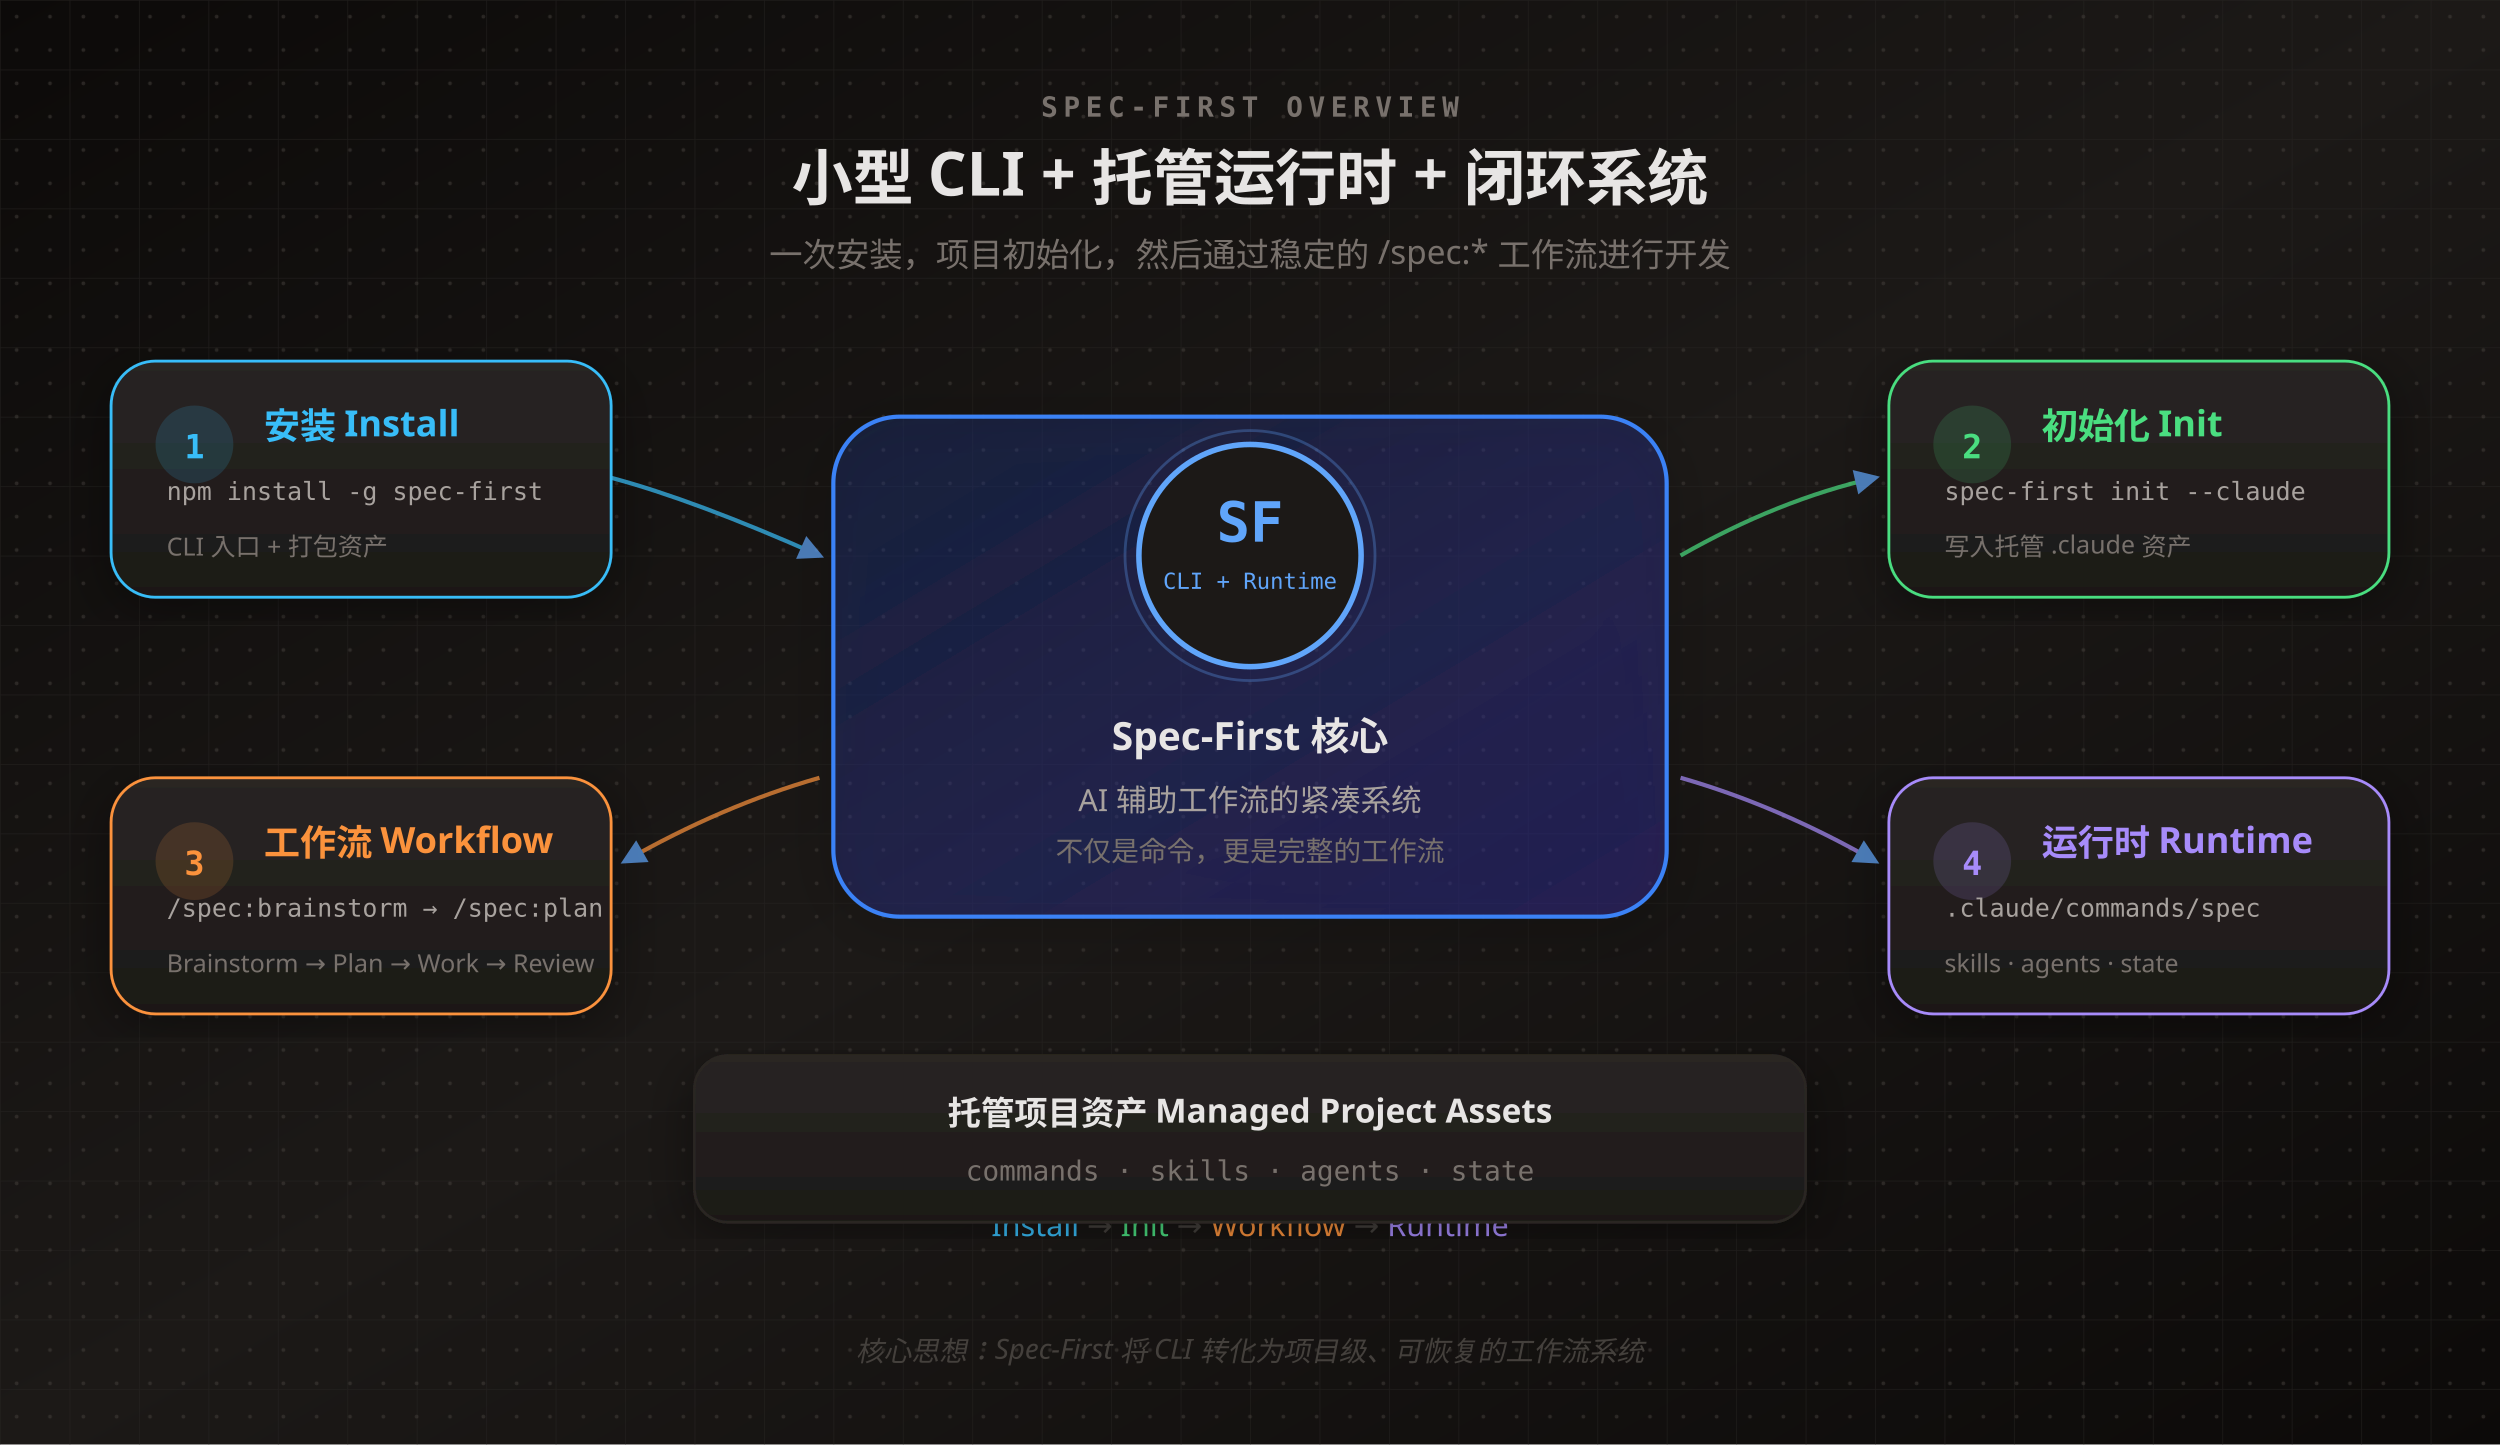
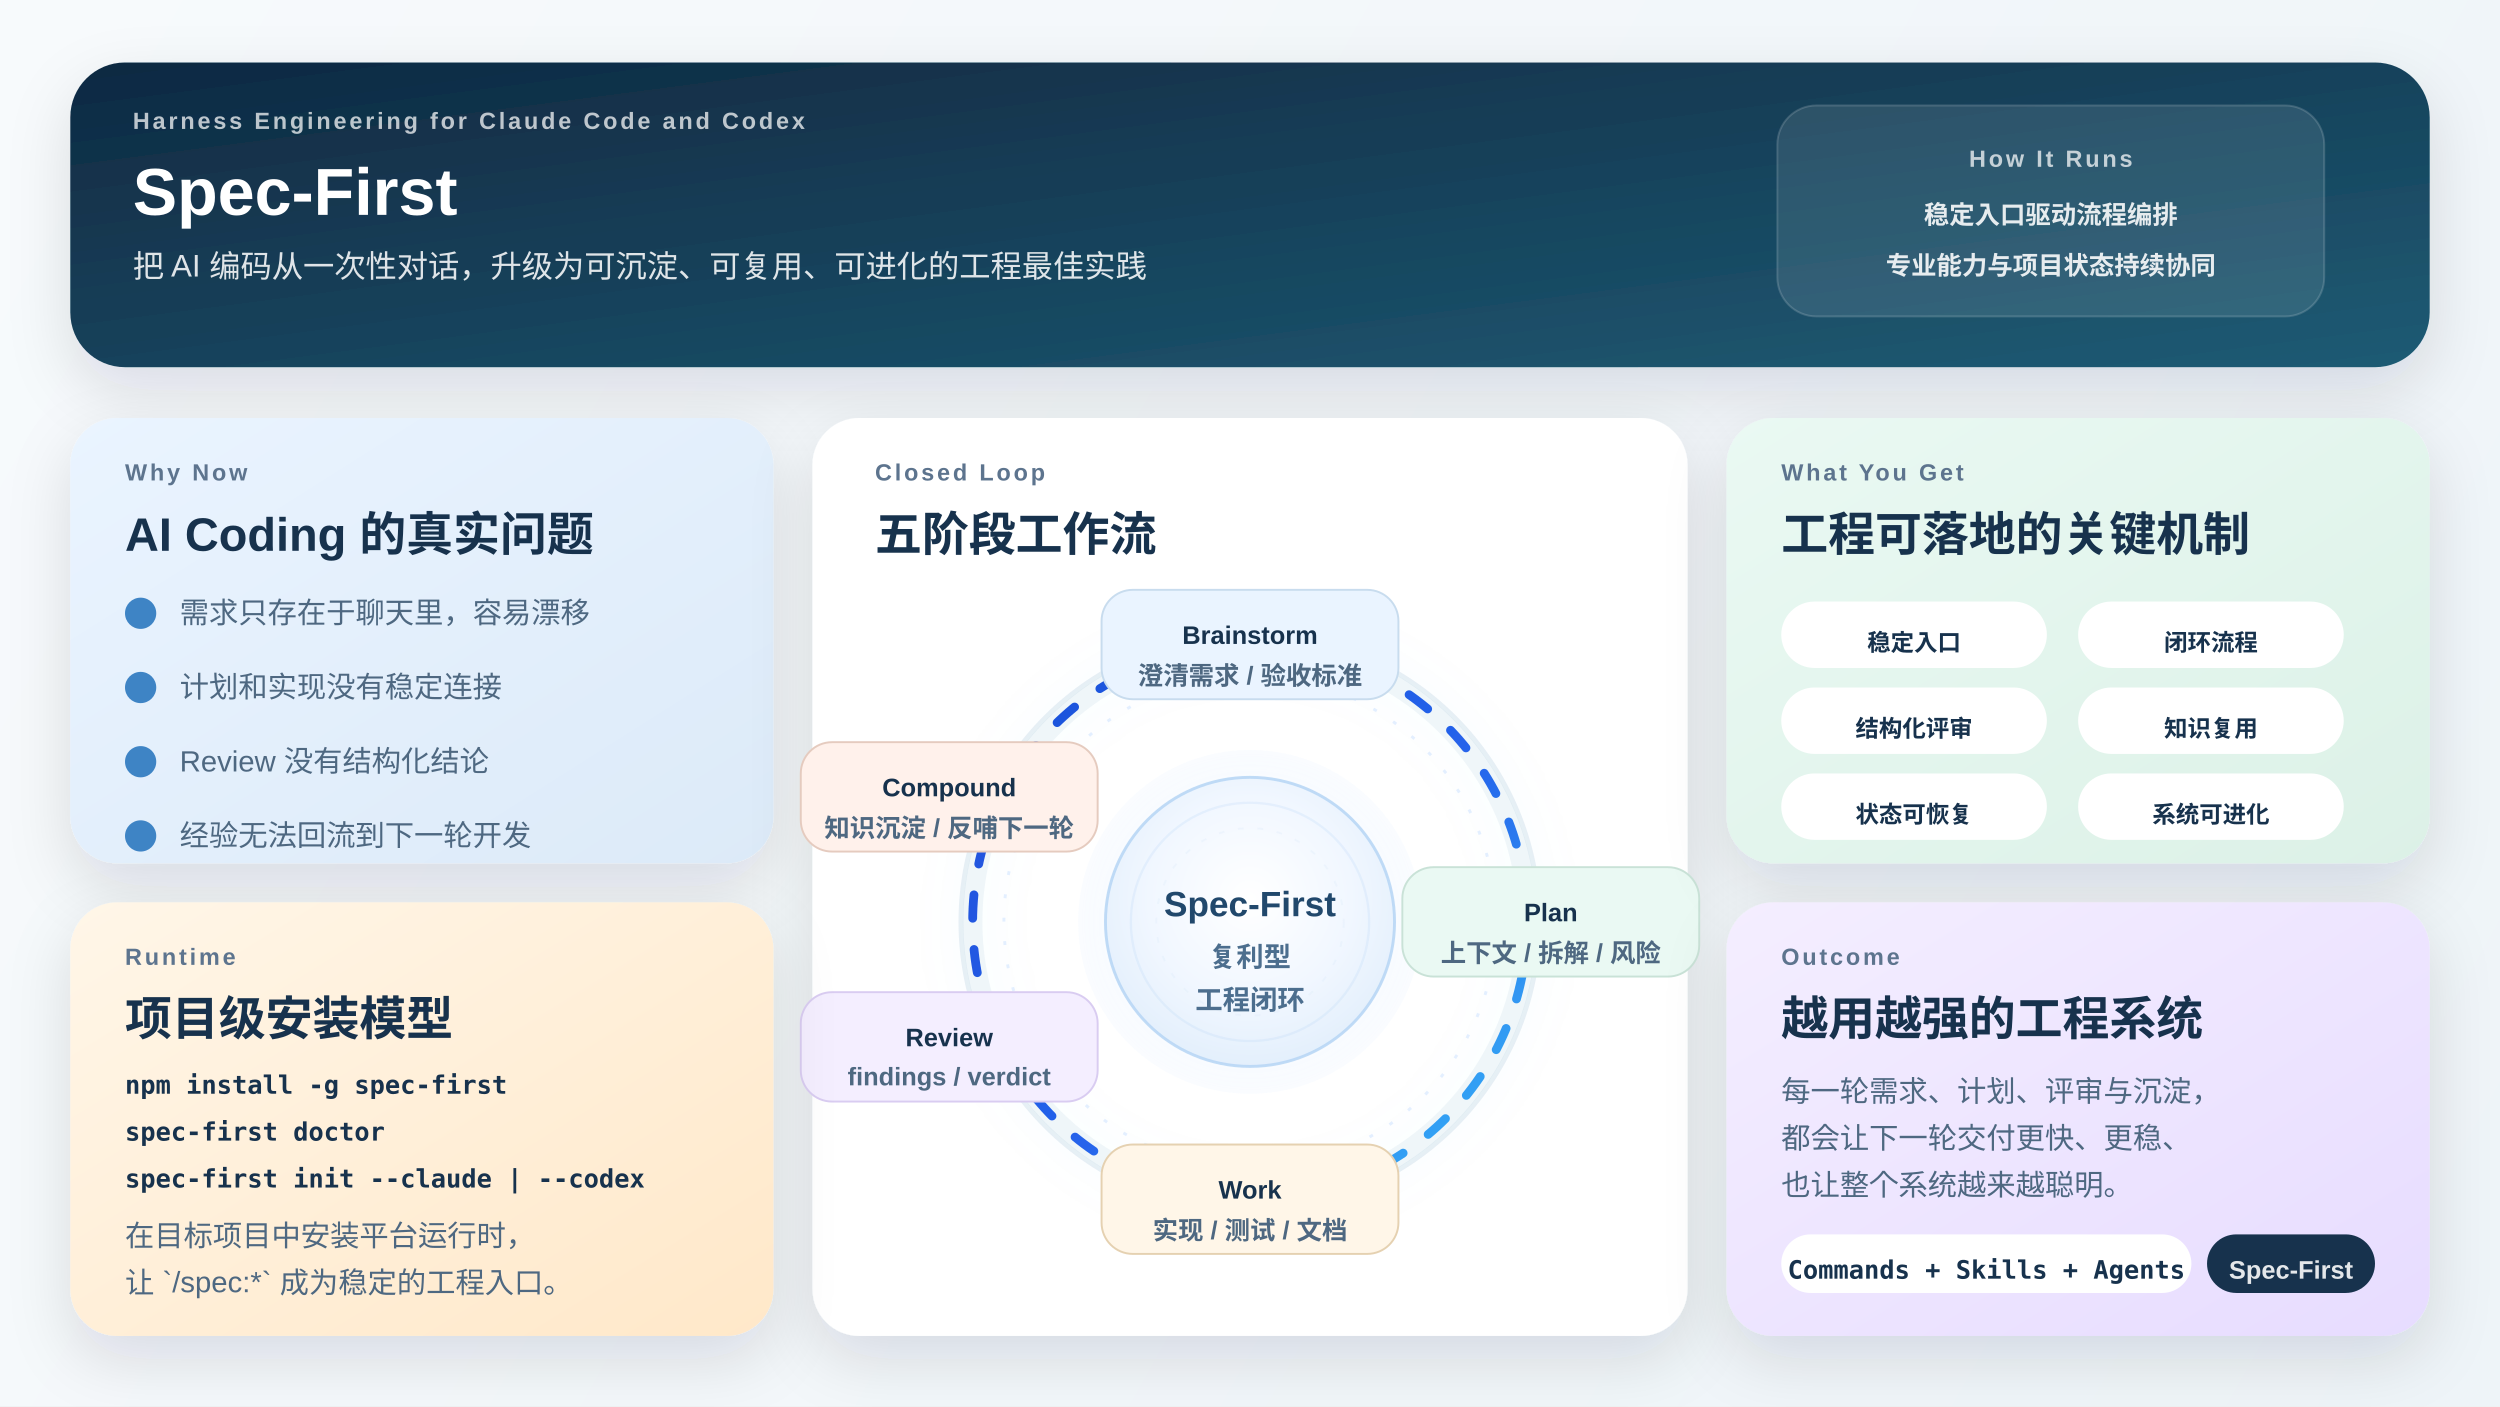
- <svg xmlns="http://www.w3.org/2000/svg" viewBox="0 0 900 520" role="img" aria-labelledby="title desc">
+ <svg xmlns="http://www.w3.org/2000/svg" viewBox="0 0 1280 720" width="1280" height="720" role="img" aria-labelledby="title desc">
  <defs>
-     <linearGradient id="bgOverview" x1="0%" y1="0%" x2="100%" y2="100%">
-       <stop offset="0%" stop-color="#0c0a09" />
-       <stop offset="50%" stop-color="#1c1917" />
-       <stop offset="100%" stop-color="#0c0a09" />
+     <linearGradient id="bg" x1="0" y1="0" x2="1280" y2="720" gradientUnits="userSpaceOnUse">
+       <stop offset="0" stop-color="#F7FAFC" />
+       <stop offset="1" stop-color="#EEF4F8" />
    </linearGradient>
-     <linearGradient id="cardGradDark" x1="0%" y1="0%" x2="0%" y2="100%">
-       <stop offset="0%" stop-color="#292524" />
-       <stop offset="100%" stop-color="#1c1917" />
+     <linearGradient id="hero" x1="0" y1="0" x2="1" y2="1">
+       <stop offset="0" stop-color="#0F2942" />
+       <stop offset="1" stop-color="#1E5B74" />
    </linearGradient>
-     <linearGradient id="coreGrad" x1="0%" y1="0%" x2="100%" y2="100%">
-       <stop offset="0%" stop-color="#1e3a8a" stop-opacity="0.3" />
-       <stop offset="100%" stop-color="#3730a3" stop-opacity="0.4" />
+     <linearGradient id="cardBlue" x1="0" y1="0" x2="1" y2="1">
+       <stop offset="0" stop-color="#EAF4FF" />
+       <stop offset="1" stop-color="#DCEAF8" />
    </linearGradient>
-     <linearGradient id="flowLine" x1="0%" y1="0%" x2="100%" y2="0%">
-       <stop offset="0%" stop-color="#3b82f6" stop-opacity="0" />
-       <stop offset="50%" stop-color="#60a5fa" />
-       <stop offset="100%" stop-color="#3b82f6" stop-opacity="0" />
+     <linearGradient id="cardMint" x1="0" y1="0" x2="1" y2="1">
+       <stop offset="0" stop-color="#EAF9F3" />
+       <stop offset="1" stop-color="#DCF1E7" />
    </linearGradient>
-     <filter id="glowOverview" x="-50%" y="-50%" width="200%" height="200%">
-       <feGaussianBlur stdDeviation="3" result="blur" />
-       <feMerge>
-         <feMergeNode in="blur" />
-         <feMergeNode in="SourceGraphic" />
-       </feMerge>
+     <linearGradient id="cardAmber" x1="0" y1="0" x2="1" y2="1">
+       <stop offset="0" stop-color="#FFF6E8" />
+       <stop offset="1" stop-color="#FFE8C9" />
+     </linearGradient>
+     <linearGradient id="cardViolet" x1="0" y1="0" x2="1" y2="1">
+       <stop offset="0" stop-color="#F4EEFF" />
+       <stop offset="1" stop-color="#E7DCFF" />
+     </linearGradient>
+     <linearGradient id="loopStroke" x1="0" y1="0" x2="1" y2="1">
+       <stop offset="0" stop-color="#1D4ED8" />
+       <stop offset="0.55" stop-color="#2563EB" />
+       <stop offset="1" stop-color="#38BDF8" />
+     </linearGradient>
+     <radialGradient id="coreFill" cx="50%" cy="42%" r="70%">
+       <stop offset="0" stop-color="#FFFFFF" />
+       <stop offset="0.5" stop-color="#F1F7FF" />
+       <stop offset="1" stop-color="#DCEBFA" />
+     </radialGradient>
+     <radialGradient id="coreHalo" cx="50%" cy="50%" r="75%">
+       <stop offset="0" stop-color="#C7DFFF" stop-opacity="0.48" />
+       <stop offset="1" stop-color="#C7DFFF" stop-opacity="0" />
+     </radialGradient>
+     <filter id="shadow" x="-20%" y="-20%" width="140%" height="150%">
+       <feDropShadow dx="0" dy="12" stdDeviation="16" flood-color="#10243B" flood-opacity="0.12" />
    </filter>
-     <filter id="cardShadowOverview">
-       <feDropShadow dx="0" dy="4" stdDeviation="10" flood-color="#000" flood-opacity="0.4" />
+     <filter id="glow" x="-40%" y="-40%" width="180%" height="180%">
+       <feDropShadow dx="0" dy="0" stdDeviation="8" flood-color="#3B82F6" flood-opacity="0.32" />
+       <feDropShadow dx="0" dy="0" stdDeviation="14" flood-color="#38BDF8" flood-opacity="0.18" />
    </filter>
-     <pattern id="gridOverview" width="25" height="25" patternUnits="userSpaceOnUse">
-       <path d="M 25 0 L 0 0 0 25" fill="none" stroke="#292524" stroke-width="0.5" opacity="0.6" />
-     </pattern>
-     <pattern id="dotsOverview" width="12" height="12" patternUnits="userSpaceOnUse">
-       <circle cx="6" cy="6" r="0.7" fill="#44403c" opacity="0.5" />
-     </pattern>
-     <marker id="arrowOverview" viewBox="0 0 10 10" refX="8" refY="5" markerWidth="6" markerHeight="6" orient="auto">
-       <path d="M 0 0 L 10 5 L 0 10 z" fill="#60a5fa" />
-     </marker>
+     <style>
+       .h1 { font: 700 34px "Avenir Next", "PingFang SC", "Helvetica Neue", Arial, sans-serif; fill: #fff; }
+       .h2 { font: 700 24px "Avenir Next", "PingFang SC", "Helvetica Neue", Arial, sans-serif; fill: #17324d; }
+       .eyebrowLight { font: 700 12px "Avenir Next", "PingFang SC", Arial, sans-serif; letter-spacing: 0.12em; fill: rgba(255,255,255,0.72); text-transform: uppercase; }
+       .eyebrowDark { font: 700 12px "Avenir Next", "PingFang SC", Arial, sans-serif; letter-spacing: 0.12em; fill: #5D748E; text-transform: uppercase; }
+       .sub { font: 500 16px "Avenir Next", "PingFang SC", "Helvetica Neue", Arial, sans-serif; fill: rgba(255,255,255,0.86); }
+       .body { font: 500 15px "Avenir Next", "PingFang SC", "Helvetica Neue", Arial, sans-serif; fill: #4E6881; }
+       .small { font: 600 13px "Avenir Next", "PingFang SC", "Helvetica Neue", Arial, sans-serif; fill: #4E6881; }
+       .mono { font: 700 13px "SFMono-Regular", Menlo, monospace; fill: #17324d; }
+       .pill { font: 700 12px "Avenir Next", "PingFang SC", Arial, sans-serif; fill: #17324d; }
+       .whiteSmall { font: 600 13px "Avenir Next", "PingFang SC", "Helvetica Neue", Arial, sans-serif; fill: rgba(255,255,255,0.88); }
+       .center { text-anchor: middle; dominant-baseline: middle; }
+     </style>
  </defs>
-   <rect width="900" height="520" fill="url(#bgOverview)" />
-   <rect width="900" height="520" fill="url(#gridOverview)" />
-   <rect width="900" height="520" fill="url(#dotsOverview)" />
-   <text x="450" y="42" text-anchor="middle" fill="#78716c" font-family="SFMono-Regular, monospace" font-size="10" font-weight="600" letter-spacing="2">SPEC-FIRST OVERVIEW</text>
-   <text x="450" y="72" text-anchor="middle" fill="#e7e5e4" font-family="Avenir Next, PingFang SC, sans-serif" font-size="22" font-weight="700">小型 CLI + 托管运行时 + 闭环系统</text>
-   <text x="450" y="96" text-anchor="middle" fill="#78716c" font-family="Avenir Next, PingFang SC, sans-serif" font-size="12">一次安装，项目初始化，然后通过稳定的 /spec:* 工作流进行开发</text>
-   <g filter="url(#cardShadowOverview)">
-     <rect x="300" y="150" width="300" height="180" rx="24" fill="url(#coreGrad)" stroke="#3b82f6" stroke-width="1.5" />
+   <rect width="1280" height="720" fill="url(#bg)" />
+   <g filter="url(#shadow)">
+     <rect x="36" y="32" width="1208" height="156" rx="28" fill="url(#hero)" />
  </g>
-   <circle cx="450" cy="200" r="40" fill="#1c1917" stroke="#60a5fa" stroke-width="2" />
-   <text x="450" y="195" text-anchor="middle" fill="#60a5fa" font-family="SFMono-Regular, monospace" font-size="20" font-weight="700">SF</text>
-   <text x="450" y="212" text-anchor="middle" fill="#60a5fa" font-family="SFMono-Regular, monospace" font-size="8">CLI + Runtime</text>
-   <text x="450" y="270" text-anchor="middle" fill="#e7e5e4" font-family="Avenir Next, PingFang SC, sans-serif" font-size="14" font-weight="600">Spec-First 核心</text>
-   <text x="450" y="292" text-anchor="middle" fill="#a8a29e" font-family="Avenir Next, PingFang SC, sans-serif" font-size="11">AI 辅助工作流的紧凑系统</text>
-   <text x="450" y="310" text-anchor="middle" fill="#78716c" font-family="Avenir Next, PingFang SC, sans-serif" font-size="10">不仅是命令，更是完整的工作流</text>
-   <g filter="url(#cardShadowOverview)">
-     <rect x="40" y="130" width="180" height="85" rx="16" fill="url(#cardGradDark)" stroke="#38bdf8" stroke-width="1" />
+   <text x="68" y="66" class="eyebrowLight">Harness Engineering for Claude Code and Codex</text>
+   <text x="68" y="110" class="h1">Spec-First</text>
+   <text x="68" y="142" class="sub">把 AI 编码从一次性对话，升级为可沉淀、可复用、可进化的工程最佳实践</text>
+   <g transform="translate(910 54)">
+     <rect x="0" y="0" width="280" height="108" rx="20" fill="rgba(255,255,255,0.10)" stroke="rgba(255,255,255,0.16)" />
+     <text x="140" y="28" class="eyebrowLight center">How It Runs</text>
+     <text x="140" y="56" class="whiteSmall center">稳定入口驱动流程编排</text>
+     <text x="140" y="82" class="whiteSmall center">专业能力与项目状态持续协同</text>
  </g>
-   <circle cx="70" cy="160" r="14" fill="#38bdf8" opacity="0.15" />
-   <text x="70" y="165" text-anchor="middle" fill="#38bdf8" font-family="SFMono-Regular, monospace" font-size="12" font-weight="700">1</text>
-   <text x="95" y="158" fill="#38bdf8" font-family="Avenir Next, PingFang SC, sans-serif" font-size="13" font-weight="600">安装 Install</text>
-   <text x="60" y="180" fill="#a8a29e" font-family="SFMono-Regular, monospace" font-size="9">npm install -g spec-first</text>
-   <text x="60" y="200" fill="#78716c" font-family="Avenir Next, PingFang SC, sans-serif" font-size="9">CLI 入口 + 打包资产</text>
-   <g filter="url(#cardShadowOverview)">
-     <rect x="680" y="130" width="180" height="85" rx="16" fill="url(#cardGradDark)" stroke="#4ade80" stroke-width="1" />
+   <g filter="url(#shadow)">
+     <rect x="36" y="214" width="360" height="228" rx="24" fill="url(#cardBlue)" />
  </g>
-   <circle cx="710" cy="160" r="14" fill="#4ade80" opacity="0.15" />
-   <text x="710" y="165" text-anchor="middle" fill="#4ade80" font-family="SFMono-Regular, monospace" font-size="12" font-weight="700">2</text>
-   <text x="735" y="158" fill="#4ade80" font-family="Avenir Next, PingFang SC, sans-serif" font-size="13" font-weight="600">初始化 Init</text>
-   <text x="700" y="180" fill="#a8a29e" font-family="SFMono-Regular, monospace" font-size="9">spec-first init --claude</text>
-   <text x="700" y="200" fill="#78716c" font-family="Avenir Next, PingFang SC, sans-serif" font-size="9">写入托管 .claude 资产</text>
-   <g filter="url(#cardShadowOverview)">
-     <rect x="40" y="280" width="180" height="85" rx="16" fill="url(#cardGradDark)" stroke="#fb923c" stroke-width="1" />
+   <text x="64" y="246" class="eyebrowDark">Why Now</text>
+   <text x="64" y="282" class="h2">AI Coding 的真实问题</text>
+   <g transform="translate(64 306)">
+     <circle cx="8" cy="8" r="8" fill="#3E84C5" />
+     <text x="28" y="13" class="body">需求只存在于聊天里，容易漂移</text>
+     <circle cx="8" cy="46" r="8" fill="#3E84C5" />
+     <text x="28" y="51" class="body">计划和实现没有稳定连接</text>
+     <circle cx="8" cy="84" r="8" fill="#3E84C5" />
+     <text x="28" y="89" class="body">Review 没有结构化结论</text>
+     <circle cx="8" cy="122" r="8" fill="#3E84C5" />
+     <text x="28" y="127" class="body">经验无法回流到下一轮开发</text>
  </g>
-   <circle cx="70" cy="310" r="14" fill="#fb923c" opacity="0.15" />
-   <text x="70" y="315" text-anchor="middle" fill="#fb923c" font-family="SFMono-Regular, monospace" font-size="12" font-weight="700">3</text>
-   <text x="95" y="308" fill="#fb923c" font-family="Avenir Next, PingFang SC, sans-serif" font-size="13" font-weight="600">工作流 Workflow</text>
-   <text x="60" y="330" fill="#a8a29e" font-family="SFMono-Regular, monospace" font-size="9">/spec:brainstorm → /spec:plan</text>
-   <text x="60" y="350" fill="#78716c" font-family="Avenir Next, PingFang SC, sans-serif" font-size="9">Brainstorm → Plan → Work → Review</text>
-   <g filter="url(#cardShadowOverview)">
-     <rect x="680" y="280" width="180" height="85" rx="16" fill="url(#cardGradDark)" stroke="#a78bfa" stroke-width="1" />
+   <g filter="url(#shadow)">
+     <rect x="416" y="214" width="448" height="470" rx="24" fill="#ffffff" />
  </g>
-   <circle cx="710" cy="310" r="14" fill="#a78bfa" opacity="0.15" />
-   <text x="710" y="315" text-anchor="middle" fill="#a78bfa" font-family="SFMono-Regular, monospace" font-size="12" font-weight="700">4</text>
-   <text x="735" y="308" fill="#a78bfa" font-family="Avenir Next, PingFang SC, sans-serif" font-size="13" font-weight="600">运行时 Runtime</text>
-   <text x="700" y="330" fill="#a8a29e" font-family="SFMono-Regular, monospace" font-size="9">.claude/commands/spec</text>
-   <text x="700" y="350" fill="#78716c" font-family="Avenir Next, PingFang SC, sans-serif" font-size="9">skills · agents · state</text>
-   <path d="M 220 172 Q 250 180 295 200" fill="none" stroke="#38bdf8" stroke-width="1.5" marker-end="url(#arrowOverview)" opacity="0.7" />
-   <path d="M 605 200 Q 640 180 675 172" fill="none" stroke="#4ade80" stroke-width="1.5" marker-end="url(#arrowOverview)" opacity="0.7" />
-   <path d="M 295 280 Q 260 290 225 310" fill="none" stroke="#fb923c" stroke-width="1.5" marker-end="url(#arrowOverview)" opacity="0.7" />
-   <path d="M 605 280 Q 640 290 675 310" fill="none" stroke="#a78bfa" stroke-width="1.5" marker-end="url(#arrowOverview)" opacity="0.7" />
-   <line x1="240" y1="420" x2="660" y2="420" stroke="url(#flowLine)" stroke-width="2" />
-   <text x="450" y="445" text-anchor="middle" fill="#57534e" font-family="Avenir Next, PingFang SC, sans-serif" font-size="11">
-     <tspan fill="#38bdf8">Install</tspan>
-     <tspan fill="#44403c"> → </tspan>
-     <tspan fill="#4ade80">Init</tspan>
-     <tspan fill="#44403c"> → </tspan>
-     <tspan fill="#fb923c">Workflow</tspan>
-     <tspan fill="#44403c"> → </tspan>
-     <tspan fill="#a78bfa">Runtime</tspan>
-   </text>
-   <g filter="url(#cardShadowOverview)">
-     <rect x="250" y="380" width="400" height="60" rx="12" fill="url(#cardGradDark)" stroke="#292524" />
+   <text x="448" y="246" class="eyebrowDark">Closed Loop</text>
+   <text x="448" y="282" class="h2">五阶段工作流</text>
+   <g transform="translate(640 472)">
+     <circle cx="0" cy="0" r="148" fill="none" stroke="#D7E3EC" stroke-width="2.5" opacity="0.55" />
+     <circle cx="0" cy="0" r="142" fill="none" stroke="#B8CDE0" stroke-width="10" opacity="0.18" />
+     <circle cx="0" cy="0" r="142" fill="none" stroke="url(#loopStroke)" stroke-width="4.5" stroke-linecap="round" stroke-dasharray="12 16" filter="url(#glow)">
+       <animate attributeName="stroke-dashoffset" from="0" to="-56" dur="4.2s" repeatCount="indefinite" />
+       <animate attributeName="opacity" values="0.82;1;0.82" dur="2.6s" repeatCount="indefinite" />
+     </circle>
+     <circle cx="0" cy="0" r="126" fill="none" stroke="#BFDBFE" stroke-width="1.5" opacity="0.42" stroke-dasharray="2 10" />
+     <g filter="url(#glow)">
+       <g>
+         <circle cx="0" cy="-142" r="6" fill="#60A5FA" />
+         <animateTransform attributeName="transform" type="rotate" from="0 0 0" to="360 0 0" dur="8s" repeatCount="indefinite" />
+       </g>
+     </g>
+     <g>
+       <circle cx="0" cy="0" r="88" fill="url(#coreHalo)" opacity="0.58">
+         <animate attributeName="r" values="84;90;84" dur="3.2s" repeatCount="indefinite" />
+         <animate attributeName="opacity" values="0.42;0.68;0.42" dur="3.2s" repeatCount="indefinite" />
+       </circle>
+       <circle cx="0" cy="0" r="74" fill="url(#coreFill)" stroke="#B8D7F5" stroke-opacity="0.88" stroke-width="1.5">
+         <animate attributeName="opacity" values="0.94;1;0.94" dur="3.2s" repeatCount="indefinite" />
+       </circle>
+       <circle cx="0" cy="0" r="61" fill="none" stroke="#B8D7F5" stroke-opacity="0.24" stroke-width="1.2">
+         <animate attributeName="stroke-opacity" values="0.14;0.32;0.14" dur="3.2s" repeatCount="indefinite" />
+       </circle>
+       <circle cx="0" cy="0" r="48" fill="none" stroke="#D3E5F8" stroke-opacity="0.22" stroke-width="1" stroke-dasharray="3 7">
+         <animate attributeName="stroke-opacity" values="0.08;0.24;0.08" dur="3.2s" repeatCount="indefinite" />
+       </circle>
+     </g>
+     <text x="0" y="-8" class="center" style="font:700 18px 'Avenir Next','PingFang SC','Helvetica Neue',Arial,sans-serif; fill:#21486C;">Spec-First</text>
+     <text x="0" y="18" class="center" style="font:700 14px 'Avenir Next','PingFang SC','Helvetica Neue',Arial,sans-serif; fill:#4C6E8E;">复利型</text>
+     <text x="0" y="40" class="center" style="font:700 14px 'Avenir Next','PingFang SC','Helvetica Neue',Arial,sans-serif; fill:#4C6E8E;">工程闭环</text>
+     <g transform="translate(0 -142)">
+       <rect x="-76" y="-28" width="152" height="56" rx="16" fill="#EAF4FF" stroke="#C8DCEE" />
+       <text x="0" y="-4" class="small center" style="font-weight:700;fill:#17324d;">Brainstorm</text>
+       <text x="0" y="16" class="small center">澄清需求 / 验收标准</text>
+     </g>
+     <g transform="translate(154 0)">
+       <rect x="-76" y="-28" width="152" height="56" rx="16" fill="#EAF9F3" stroke="#C9E2D7" />
+       <text x="0" y="-4" class="small center" style="font-weight:700;fill:#17324d;">Plan</text>
+       <text x="0" y="16" class="small center">上下文 / 拆解 / 风险</text>
+     </g>
+     <g transform="translate(0 142)">
+       <rect x="-76" y="-28" width="152" height="56" rx="16" fill="#FFF6E8" stroke="#E5D1B1" />
+       <text x="0" y="-4" class="small center" style="font-weight:700;fill:#17324d;">Work</text>
+       <text x="0" y="16" class="small center">实现 / 测试 / 文档</text>
+     </g>
+     <g transform="translate(-154 64)">
+       <rect x="-76" y="-28" width="152" height="56" rx="16" fill="#F4EEFF" stroke="#D9CCF1" />
+       <text x="0" y="-4" class="small center" style="font-weight:700;fill:#17324d;">Review</text>
+       <text x="0" y="16" class="small center">findings / verdict</text>
+     </g>
+     <g transform="translate(-154 -64)">
+       <rect x="-76" y="-28" width="152" height="56" rx="16" fill="#FFF1EB" stroke="#E5CBBF" />
+       <text x="0" y="-4" class="small center" style="font-weight:700;fill:#17324d;">Compound</text>
+       <text x="0" y="16" class="small center">知识沉淀 / 反哺下一轮</text>
+     </g>
  </g>
-   <text x="450" y="405" text-anchor="middle" fill="#e7e5e4" font-family="Avenir Next, PingFang SC, sans-serif" font-size="12" font-weight="600">托管项目资产 Managed Project Assets</text>
-   <text x="450" y="425" text-anchor="middle" fill="#78716c" font-family="SFMono-Regular, monospace" font-size="10">commands · skills · agents · state</text>
-   <text x="450" y="490" text-anchor="middle" fill="#44403c" font-family="Avenir Next, PingFang SC, sans-serif" font-size="10" font-style="italic">核心思想：Spec-First 将 CLI 转化为项目级、可恢复的工作流系统</text>
-   <circle cx="450" cy="200" r="45" fill="none" stroke="#60a5fa" stroke-width="1" opacity="0.3">
-     <animate attributeName="r" values="45;55;45" dur="3s" repeatCount="indefinite" />
-     <animate attributeName="opacity" values="0.3;0.1;0.3" dur="3s" repeatCount="indefinite" />
-   </circle>
+   <g filter="url(#shadow)">
+     <rect x="884" y="214" width="360" height="228" rx="24" fill="url(#cardMint)" />
+   </g>
+   <text x="912" y="246" class="eyebrowDark">What You Get</text>
+   <text x="912" y="282" class="h2">工程可落地的关键机制</text>
+   <g transform="translate(912 308)">
+     <rect x="0" y="0" width="136" height="34" rx="17" fill="#ffffff" />
+     <text x="68" y="21" class="pill center">稳定入口</text>
+     <rect x="152" y="0" width="136" height="34" rx="17" fill="#ffffff" />
+     <text x="220" y="21" class="pill center">闭环流程</text>
+     <rect x="0" y="44" width="136" height="34" rx="17" fill="#ffffff" />
+     <text x="68" y="65" class="pill center">结构化评审</text>
+     <rect x="152" y="44" width="136" height="34" rx="17" fill="#ffffff" />
+     <text x="220" y="65" class="pill center">知识复用</text>
+     <rect x="0" y="88" width="136" height="34" rx="17" fill="#ffffff" />
+     <text x="68" y="109" class="pill center">状态可恢复</text>
+     <rect x="152" y="88" width="136" height="34" rx="17" fill="#ffffff" />
+     <text x="220" y="109" class="pill center">系统可进化</text>
+   </g>
+   <g filter="url(#shadow)">
+     <rect x="36" y="462" width="360" height="222" rx="24" fill="url(#cardAmber)" />
+   </g>
+   <text x="64" y="494" class="eyebrowDark">Runtime</text>
+   <text x="64" y="530" class="h2">项目级安装模型</text>
+   <text x="64" y="560" class="mono">npm install -g spec-first</text>
+   <text x="64" y="584" class="mono">spec-first doctor</text>
+   <text x="64" y="608" class="mono">spec-first init --claude | --codex</text>
+   <text x="64" y="638" class="body">在目标项目中安装平台运行时，</text>
+   <text x="64" y="662" class="body">让 `/spec:*` 成为稳定的工程入口。</text>
+   <g filter="url(#shadow)">
+     <rect x="884" y="462" width="360" height="222" rx="24" fill="url(#cardViolet)" />
+   </g>
+   <text x="912" y="494" class="eyebrowDark">Outcome</text>
+   <text x="912" y="530" class="h2">越用越强的工程系统</text>
+   <text x="912" y="564" class="body">每一轮需求、计划、评审与沉淀，</text>
+   <text x="912" y="588" class="body">都会让下一轮交付更快、更稳、</text>
+   <text x="912" y="612" class="body">也让整个系统越来越聪明。</text>
+   <rect x="912" y="632" width="210" height="30" rx="15" fill="#fff" />
+   <text x="1017" y="651" class="mono center">Commands + Skills + Agents</text>
+   <rect x="1130" y="632" width="86" height="30" rx="15" fill="#17324d" />
+   <text x="1173" y="651" class="whiteSmall center" style="font-weight:700;">Spec-First</text>
</svg>
